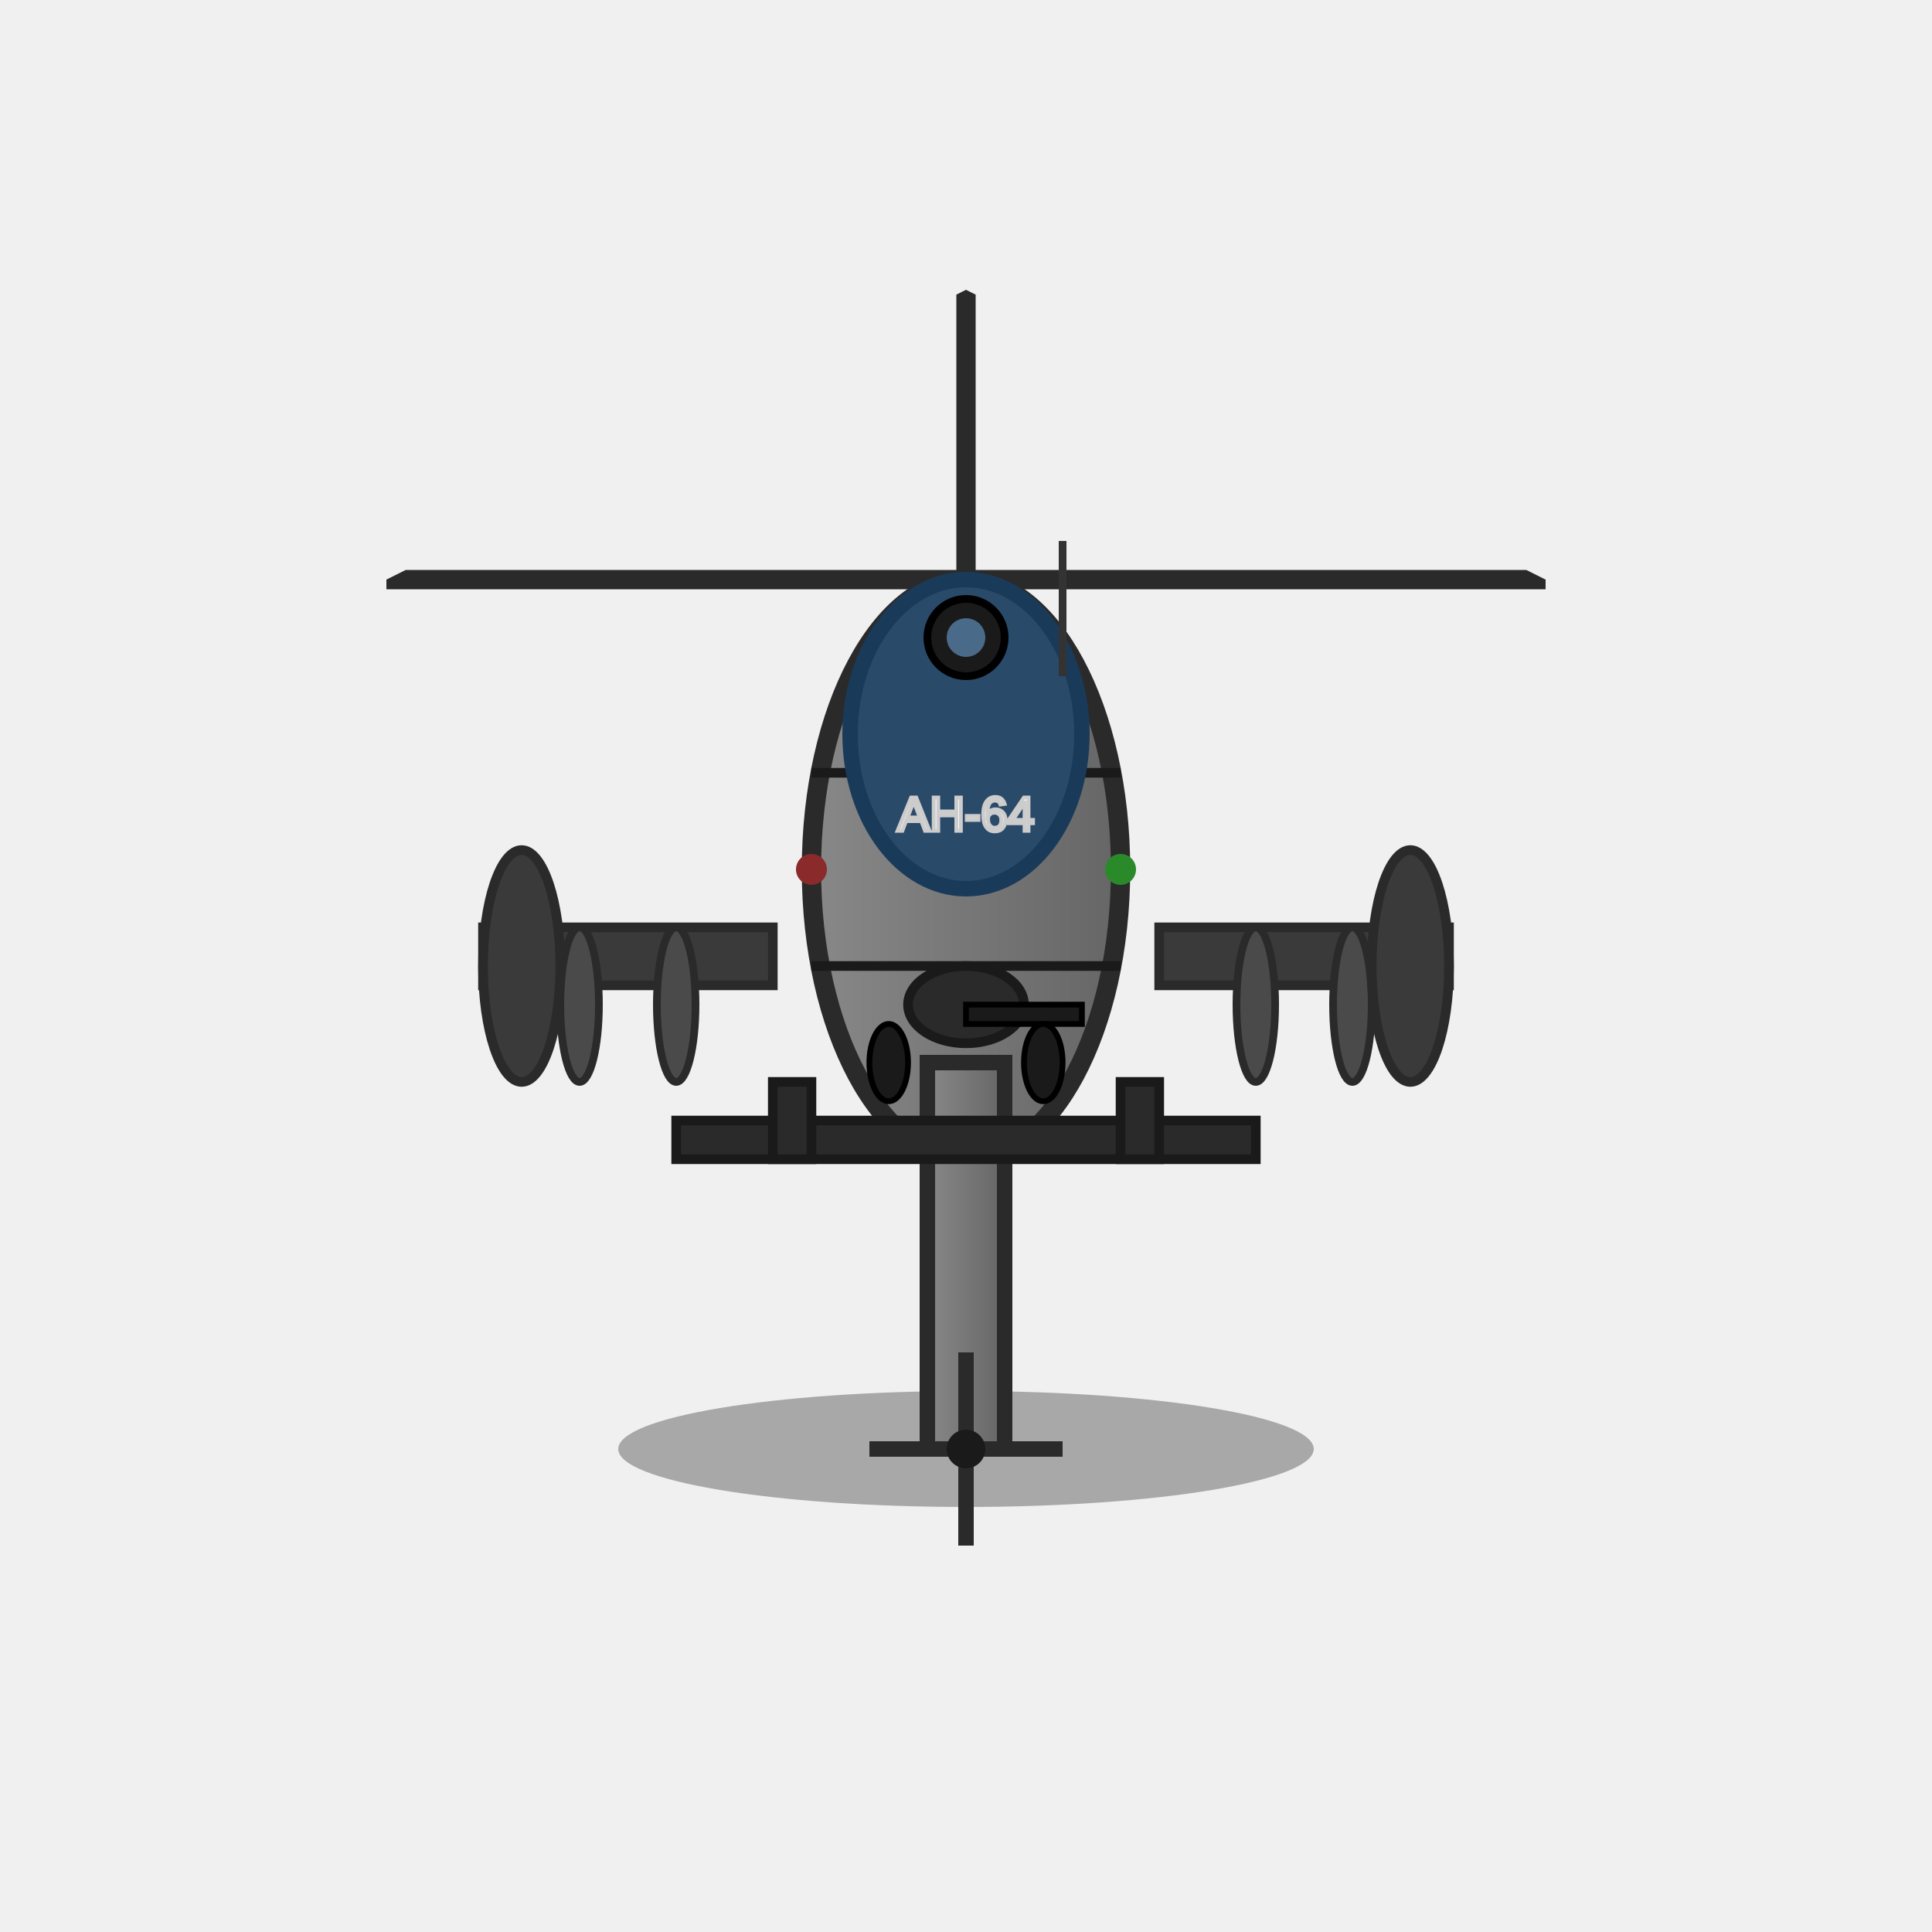
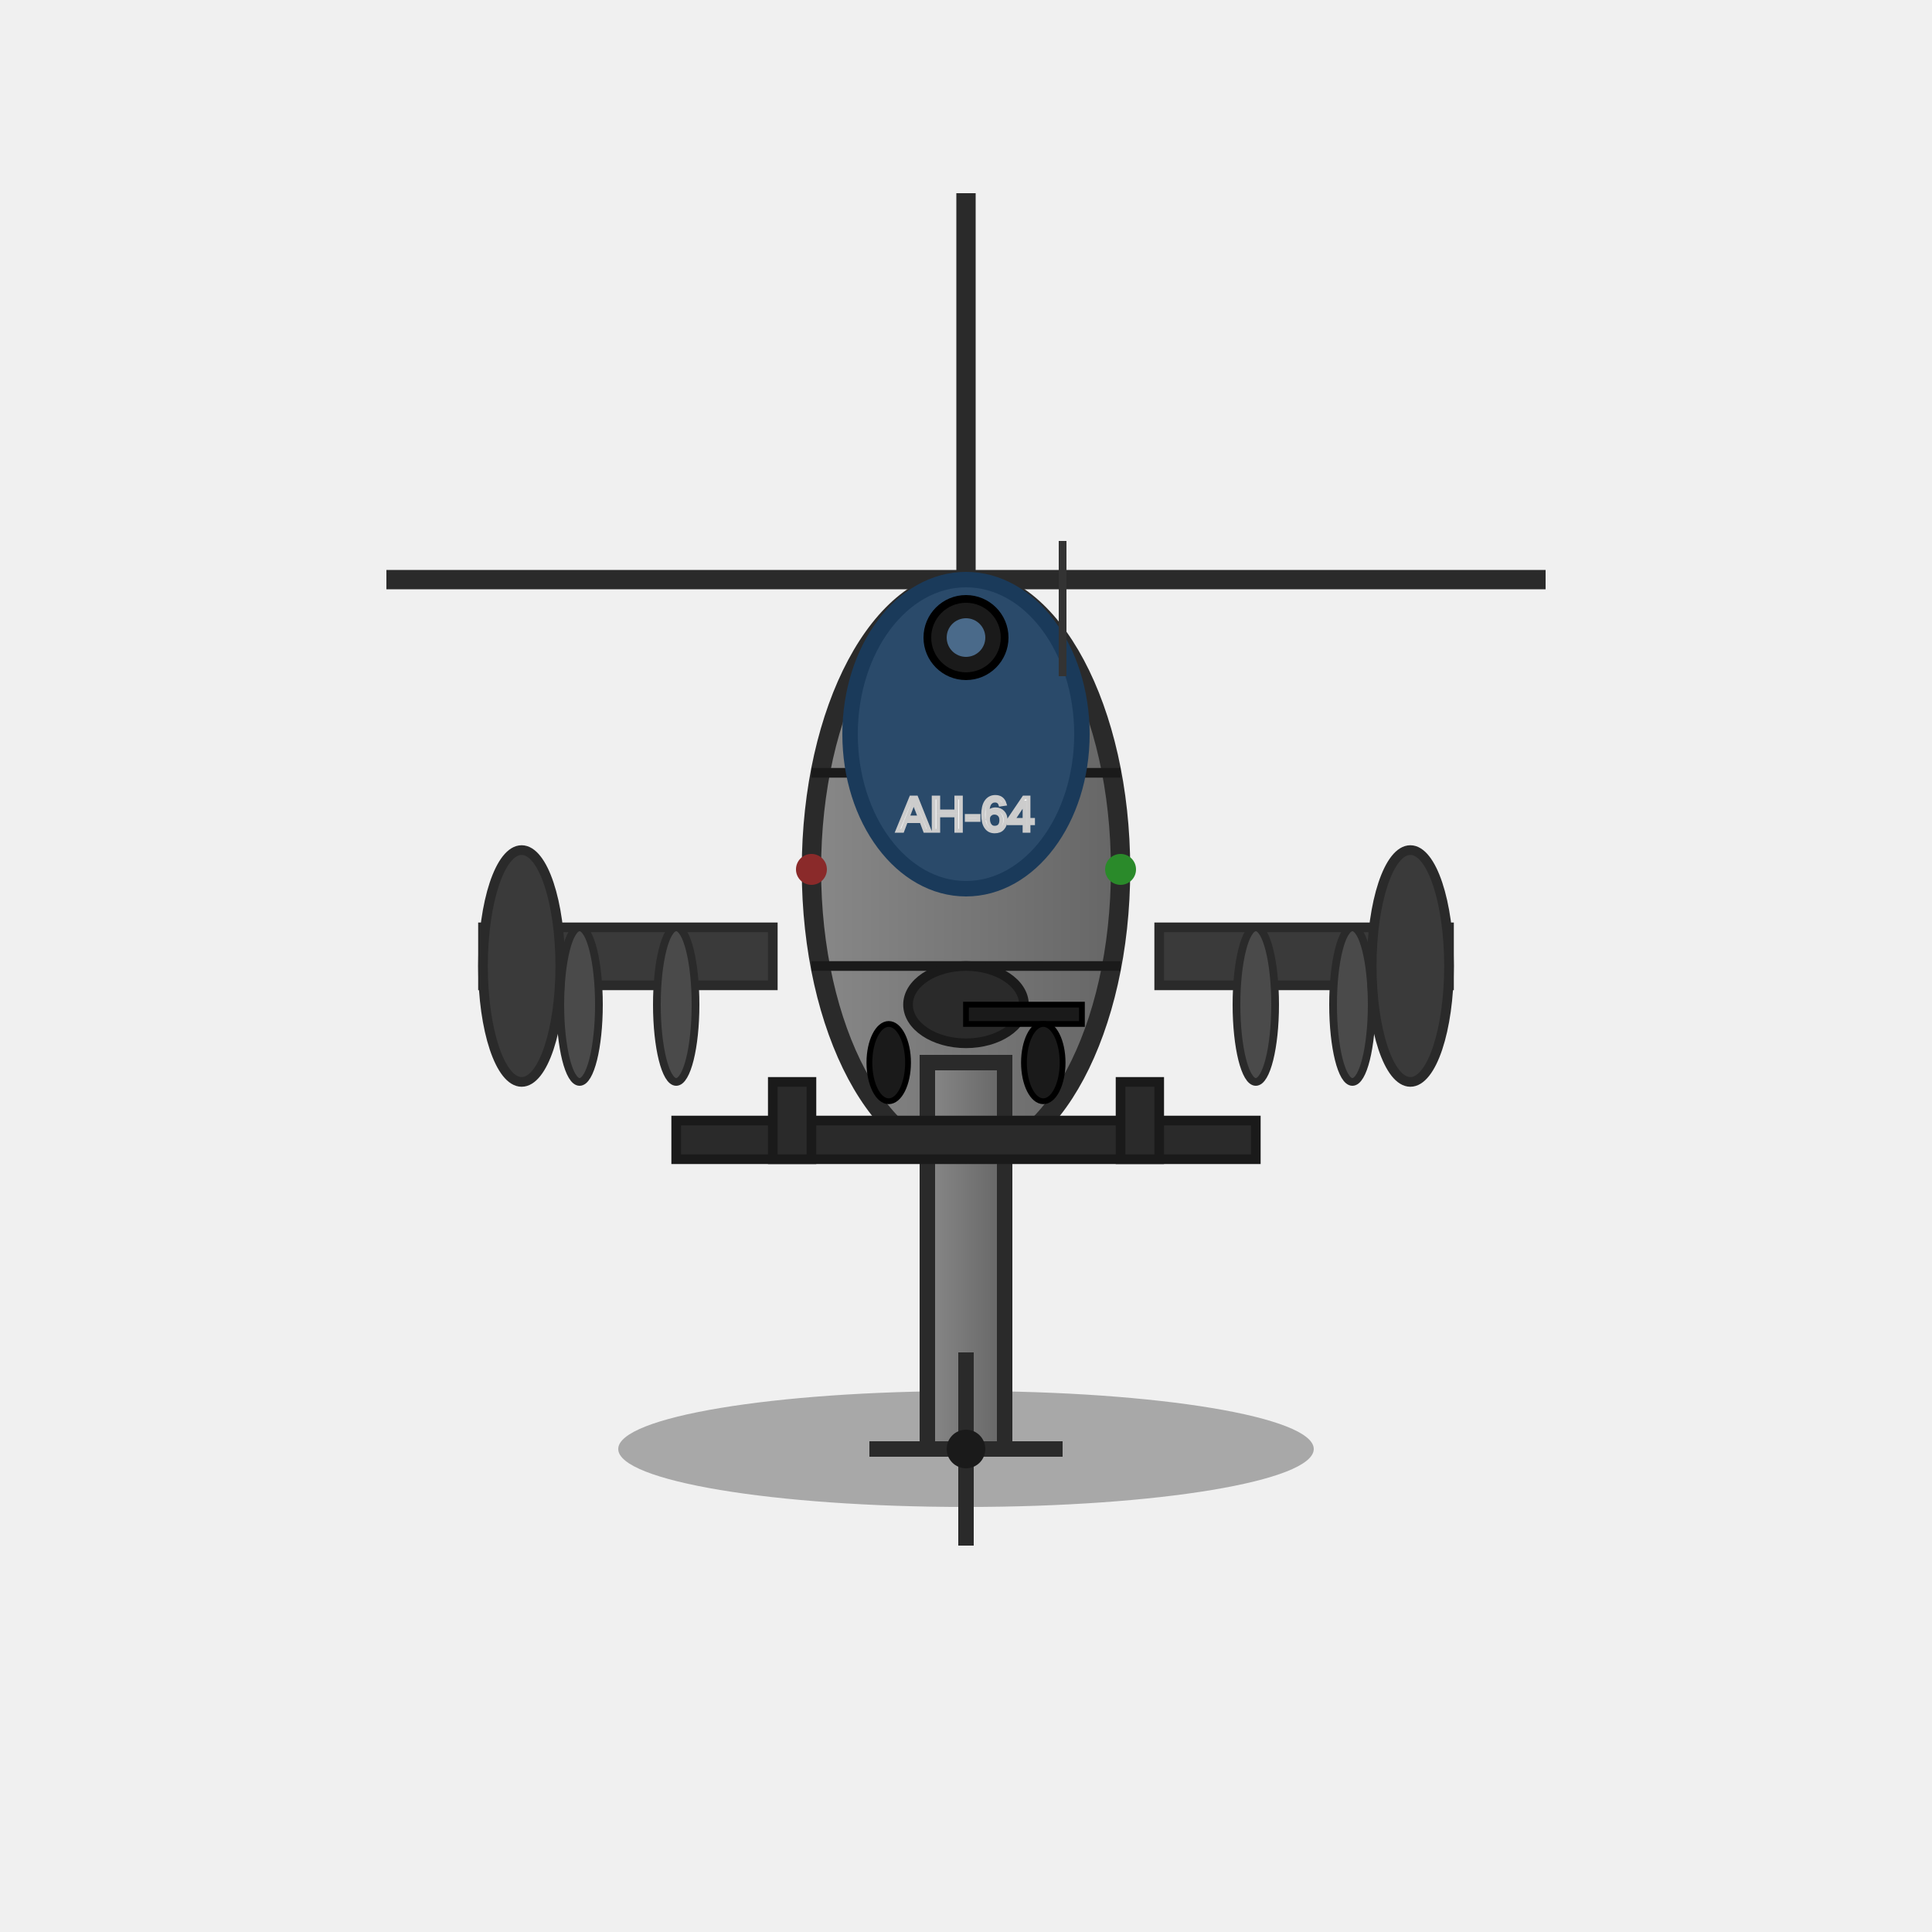
<svg xmlns="http://www.w3.org/2000/svg" viewBox="0 0 100 100">
  <defs>
    <linearGradient id="playerColor">
      <stop offset="0%" stop-color="#888888" />
      <stop offset="100%" stop-color="#666666" />
    </linearGradient>
    <clipPath id="hexClip">
-       <polygon points="50,15 85,32.5 85,67.5 50,85 15,67.5 15,32.5" />
+       <polygon points="50,0 100,17.5 100,82.5 50,100 0,82.5 0,17.5" />
    </clipPath>
  </defs>
  <g clip-path="url(#hexClip)">
    <ellipse cx="50" cy="75" rx="18" ry="3" fill="#000000" opacity="0.3" />
    <g stroke="#2a2a2a" stroke-width="1" fill="none">
      <line x1="20" y1="30" x2="80" y2="30" />
      <line x1="50" y1="10" x2="50" y2="50" />
    </g>
    <g>
      <ellipse cx="50" cy="45" rx="8" ry="15" fill="url(#playerColor)" stroke="#2a2a2a" stroke-width="1" />
      <g stroke="#1a1a1a" stroke-width="0.5" fill="none">
        <line x1="42" y1="40" x2="58" y2="40" />
        <line x1="42" y1="50" x2="58" y2="50" />
      </g>
    </g>
    <ellipse cx="50" cy="38" rx="6" ry="8" fill="#2a4a6a" stroke="#1a3a5a" stroke-width="0.8" />
    <rect x="48" y="55" width="4" height="20" fill="url(#playerColor)" stroke="#2a2a2a" stroke-width="0.8" />
    <g transform="translate(50, 75)">
      <line x1="-5" y1="0" x2="5" y2="0" stroke="#2a2a2a" stroke-width="0.8" />
      <line x1="0" y1="-5" x2="0" y2="5" stroke="#2a2a2a" stroke-width="0.8" />
      <circle cx="0" cy="0" r="1" fill="#1a1a1a" />
    </g>
    <g fill="#2a2a2a" stroke="#1a1a1a" stroke-width="0.5">
      <rect x="35" y="58" width="30" height="2" />
      <rect x="40" y="56" width="2" height="4" />
      <rect x="58" y="56" width="2" height="4" />
    </g>
    <g>
      <rect x="25" y="48" width="15" height="3" fill="#3a3a3a" stroke="#2a2a2a" stroke-width="0.5" />
      <rect x="60" y="48" width="15" height="3" fill="#3a3a3a" stroke="#2a2a2a" stroke-width="0.5" />
      <g fill="#4a4a4a" stroke="#2a2a2a" stroke-width="0.4">
        <ellipse cx="30" cy="52" rx="1" ry="4" />
        <ellipse cx="35" cy="52" rx="1" ry="4" />
        <ellipse cx="65" cy="52" rx="1" ry="4" />
        <ellipse cx="70" cy="52" rx="1" ry="4" />
      </g>
      <g fill="#3a3a3a" stroke="#2a2a2a" stroke-width="0.5">
        <ellipse cx="27" cy="50" rx="2" ry="6" />
        <ellipse cx="73" cy="50" rx="2" ry="6" />
      </g>
      <ellipse cx="50" cy="52" rx="3" ry="2" fill="#2a2a2a" stroke="#1a1a1a" stroke-width="0.5" />
      <rect x="50" y="52" width="6" height="1" fill="#1a1a1a" stroke="#000" stroke-width="0.3" />
    </g>
    <g>
      <circle cx="50" cy="33" r="2" fill="#1a1a1a" stroke="#000" stroke-width="0.4" />
      <circle cx="50" cy="33" r="1" fill="#4a6a8a" />
      <line x1="55" y1="35" x2="55" y2="28" stroke="#333" stroke-width="0.4" />
      <circle cx="42" cy="45" r="0.8" fill="#8a2a2a" />
      <circle cx="58" cy="45" r="0.8" fill="#2a8a2a" />
      <g fill="#1a1a1a" stroke="#000" stroke-width="0.3">
        <ellipse cx="46" cy="55" rx="1" ry="2" />
        <ellipse cx="54" cy="55" rx="1" ry="2" />
      </g>
    </g>
    <g fill="#fff" stroke="#ccc" stroke-width="0.2" font-family="Arial" font-size="2.5">
      <text x="50" y="43" text-anchor="middle">AH-64</text>
    </g>
  </g>
</svg>
